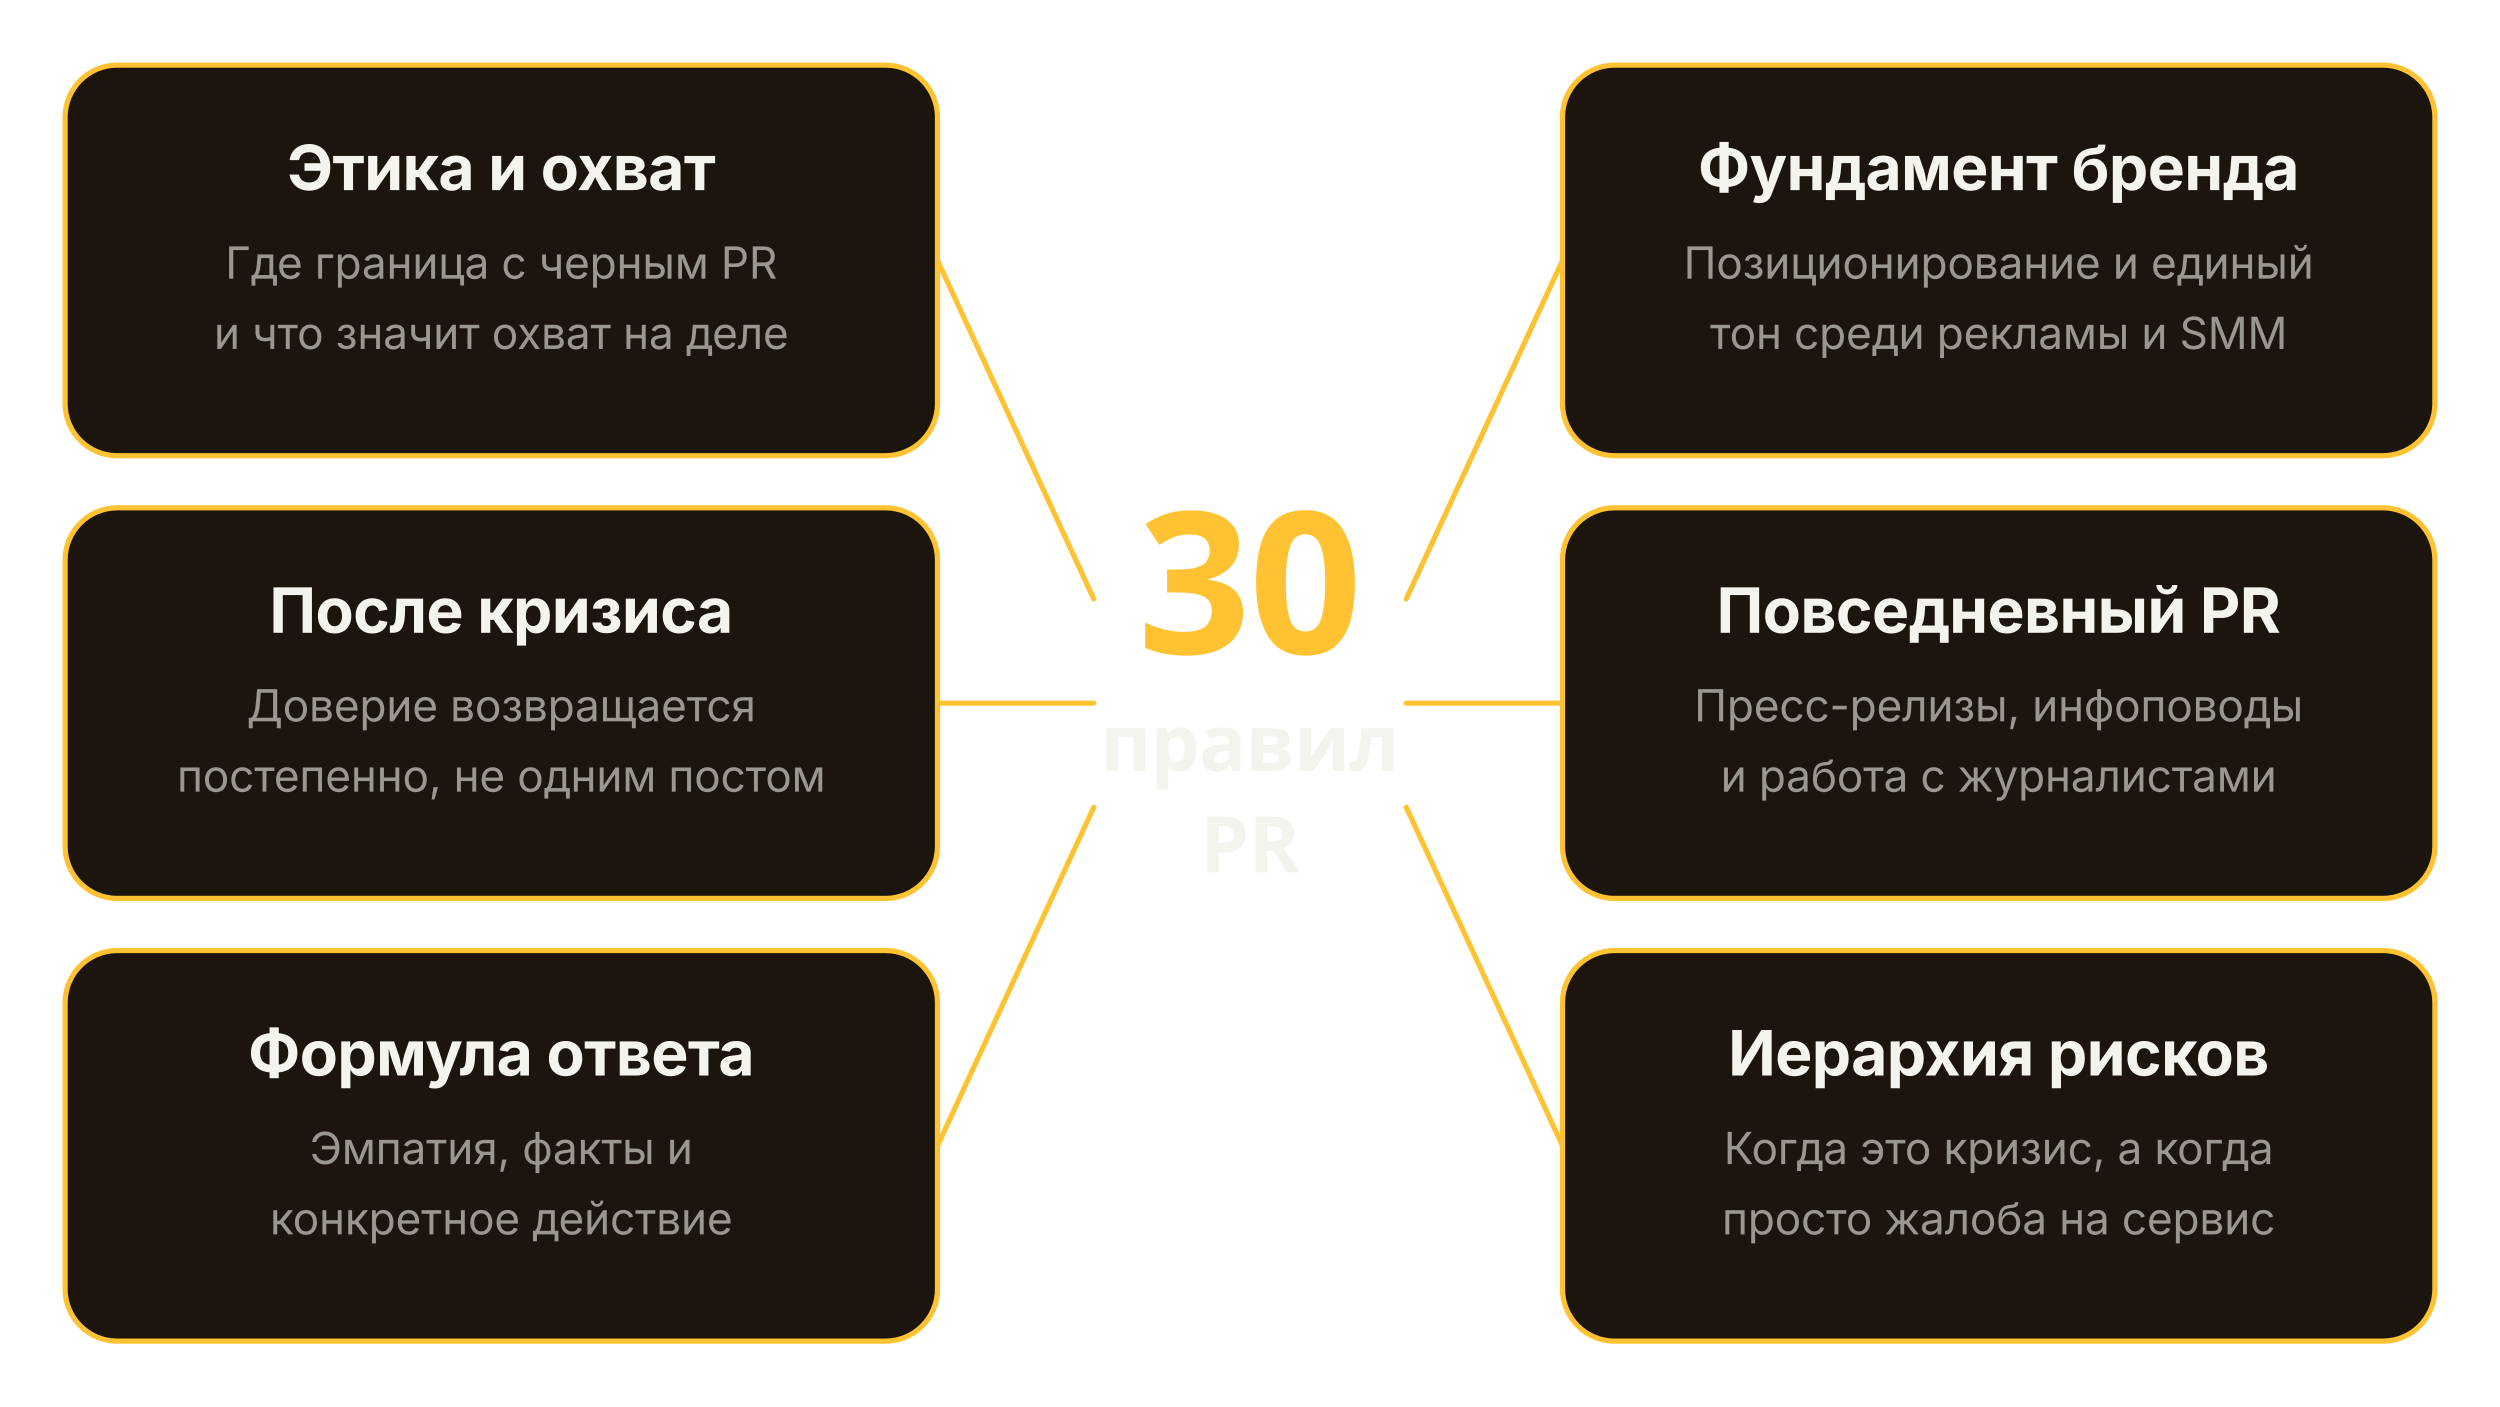
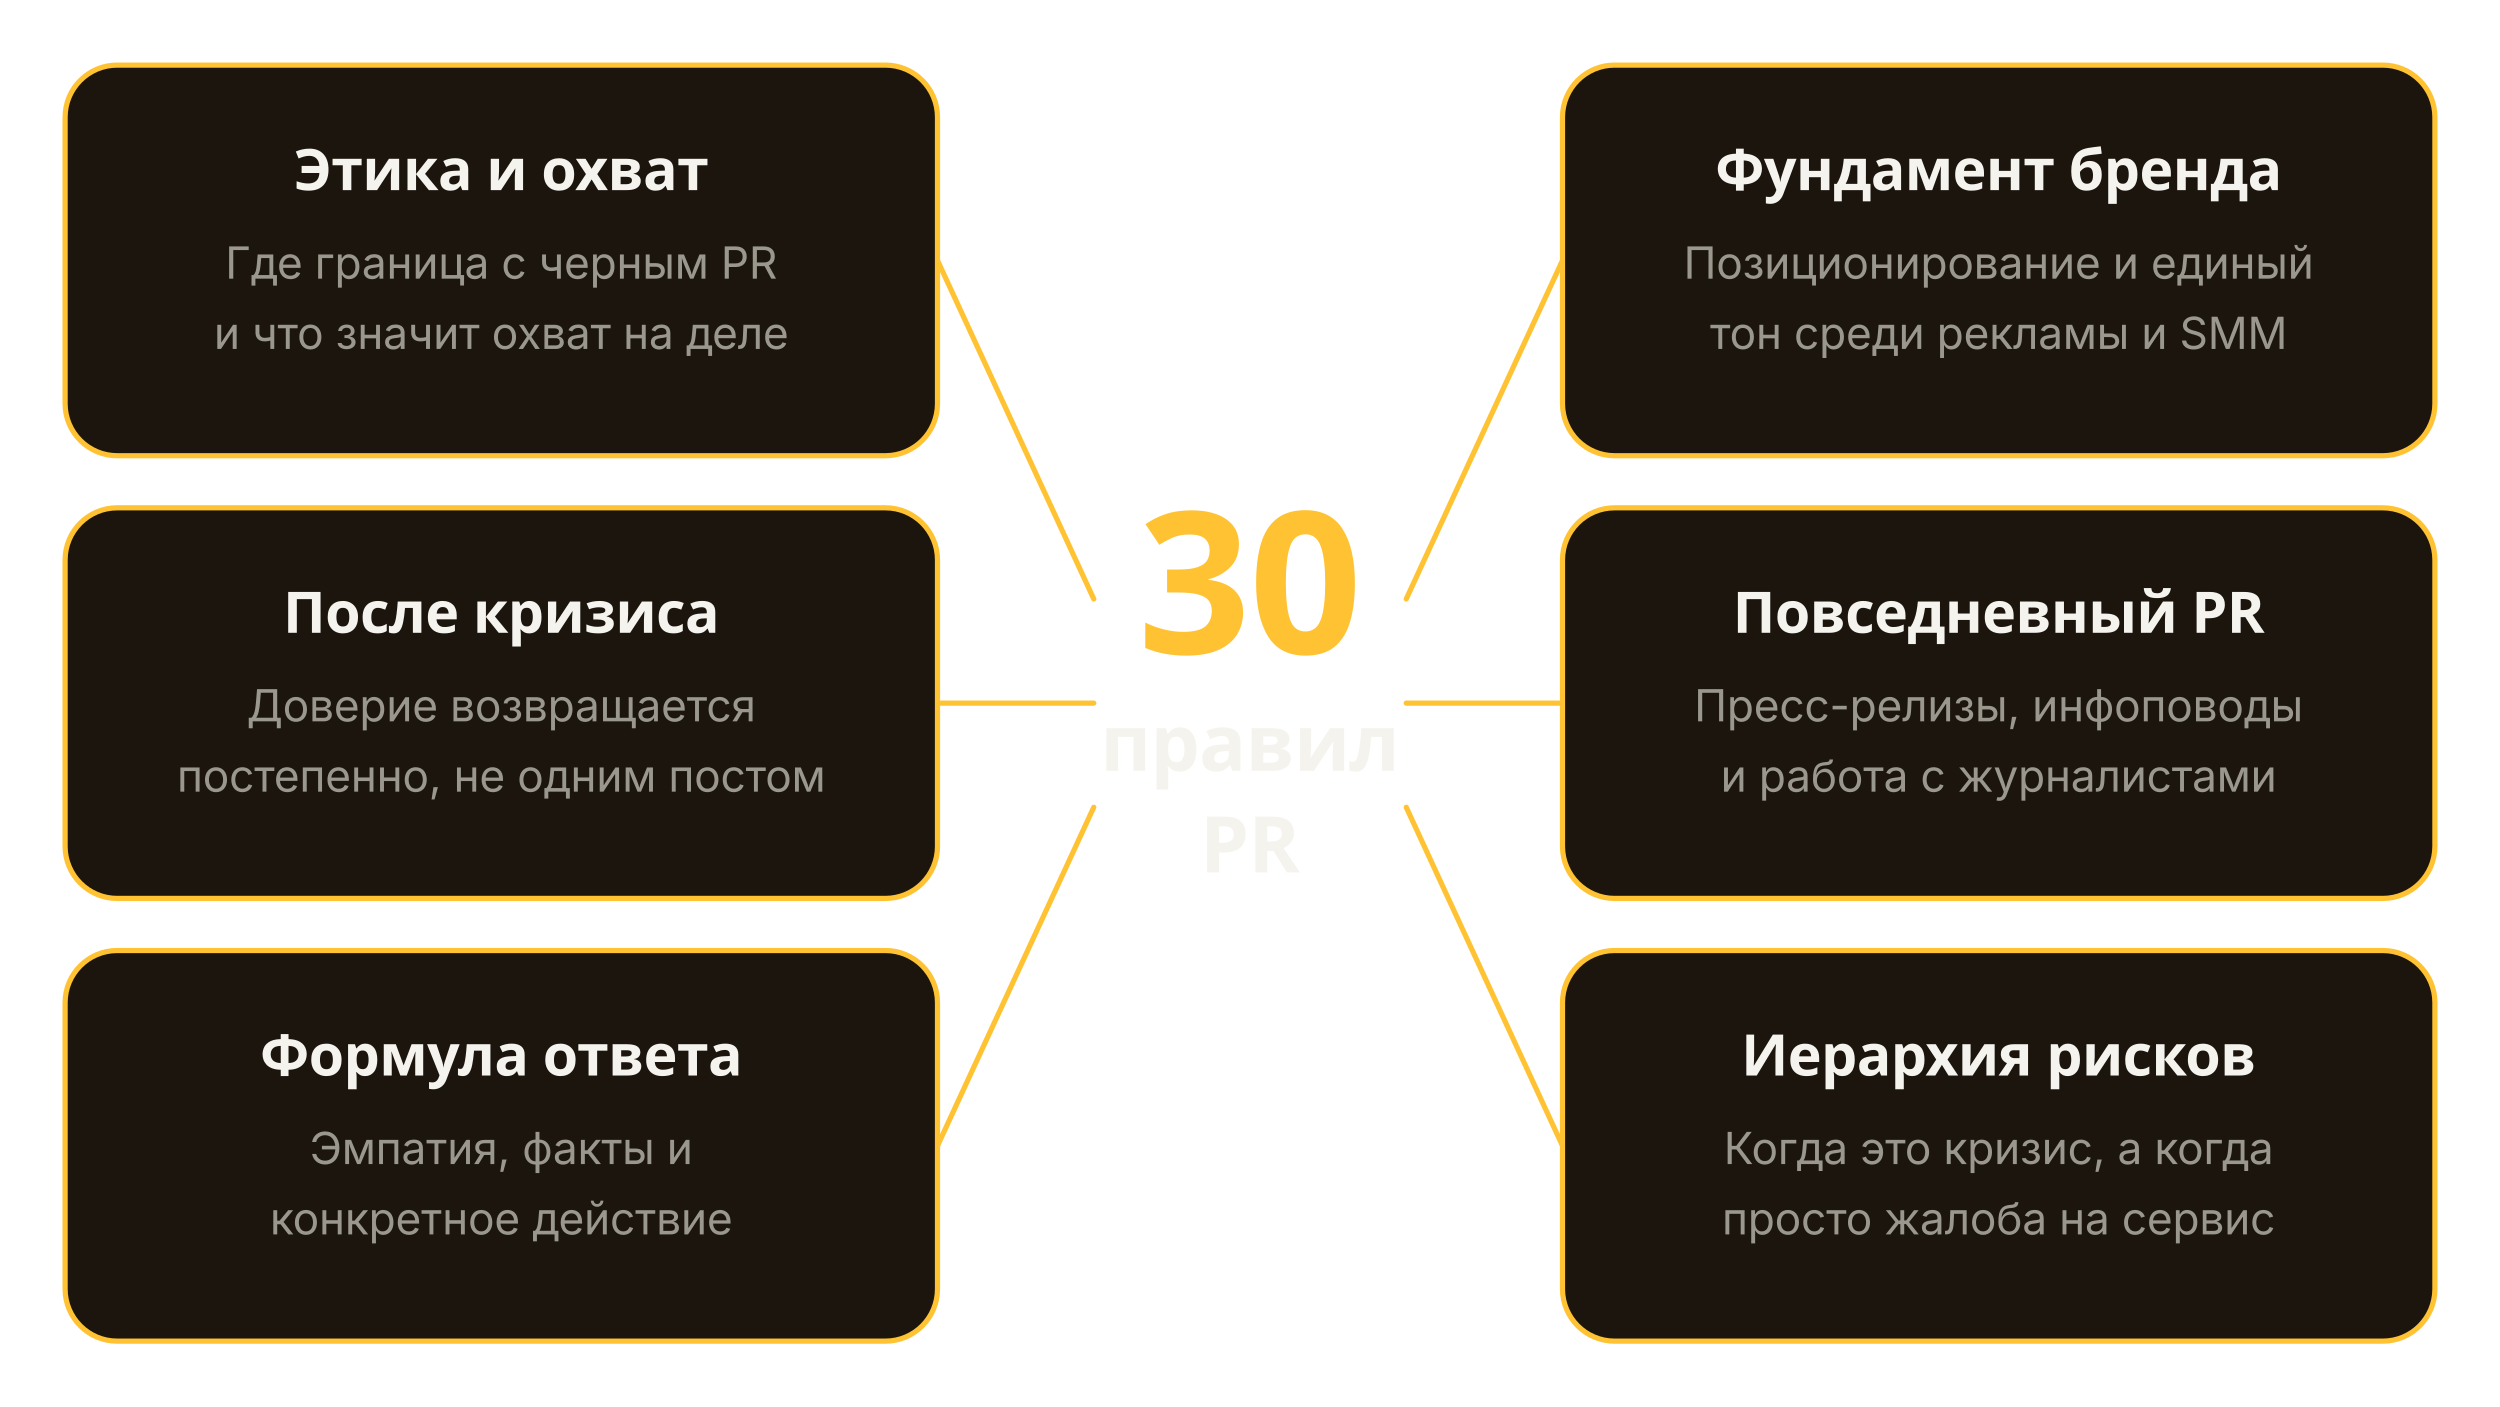
<svg xmlns="http://www.w3.org/2000/svg" viewBox="0 0 960 540" width="100%" height="auto" style="display:block;width:100%;height:auto;" role="img" aria-labelledby="illus-title illus-desc">
  <style>
    .kr-hub-number {
      font-family: "Unbounded", sans-serif;
      font-weight: 700;
      font-size: 76px;
      letter-spacing: -0.01em;
      text-anchor: middle;
      fill: #ffc233;
    }
    .kr-hub-word {
      font-family: "Unbounded", sans-serif;
      font-weight: 600;
      font-size: 30px;
      letter-spacing: -0.01em;
      text-anchor: middle;
      fill: #f4f3ee;
    }
    .kr-chip-label {
-       font-family: "Inter", sans-serif;
+       font-family: "Unbounded", sans-serif;
      font-weight: 700;
-       font-size: 24px;
+       font-size: 22px;
      letter-spacing: -0.01em;
      text-anchor: middle;
      fill: #f4f3ee;
    }
    .kr-chip-desc {
      font-family: "Inter", sans-serif;
      font-weight: 400;
      font-size: 17px;
      letter-spacing: -0.005em;
      text-anchor: middle;
      fill: #9a988e;
    }
  </style>
  <line x1="540" y1="230" x2="600" y2="100" stroke="#ffc233" stroke-width="2" stroke-linecap="round" />
  <line x1="540" y1="270" x2="600" y2="270" stroke="#ffc233" stroke-width="2" stroke-linecap="round" />
  <line x1="540" y1="310" x2="600" y2="440" stroke="#ffc233" stroke-width="2" stroke-linecap="round" />
  <line x1="420" y1="230" x2="360" y2="100" stroke="#ffc233" stroke-width="2" stroke-linecap="round" />
  <line x1="420" y1="270" x2="360" y2="270" stroke="#ffc233" stroke-width="2" stroke-linecap="round" />
  <line x1="420" y1="310" x2="360" y2="440" stroke="#ffc233" stroke-width="2" stroke-linecap="round" />
  <g>
    <text x="480" y="251" class="kr-hub-number">30</text>
    <text x="480" y="296" class="kr-hub-word">правил</text>
    <text x="480" y="335" class="kr-hub-word">PR</text>
  </g>
  <g>
    <rect x="600" y="25" width="335" height="150" rx="20" fill="#1c150d" stroke="#ffc233" stroke-width="2" />
    <text x="767.5" y="73" class="kr-chip-label">Фундамент бренда</text>
    <text x="767.5" y="107" class="kr-chip-desc">Позиционирование и единый</text>
    <text x="767.5" y="134" class="kr-chip-desc">тон среди рекламы и SMM</text>
  </g>
  <g>
    <rect x="600" y="195" width="335" height="150" rx="20" fill="#1c150d" stroke="#ffc233" stroke-width="2" />
    <text x="767.5" y="243" class="kr-chip-label">Повседневный PR</text>
    <text x="767.5" y="277" class="kr-chip-desc">Пресс-релизы, инфоповоды</text>
    <text x="767.5" y="304" class="kr-chip-desc">и работа с журналистами</text>
  </g>
  <g>
    <rect x="600" y="365" width="335" height="150" rx="20" fill="#1c150d" stroke="#ffc233" stroke-width="2" />
    <text x="767.5" y="413" class="kr-chip-label">Иерархия рисков</text>
    <text x="767.5" y="447" class="kr-chip-desc">Когда это кризис, а когда</text>
    <text x="767.5" y="474" class="kr-chip-desc">просто жалоба на сервис</text>
  </g>
  <g>
    <rect x="25" y="365" width="335" height="150" rx="20" fill="#1c150d" stroke="#ffc233" stroke-width="2" />
    <text x="192.5" y="413" class="kr-chip-label">Формула ответа</text>
    <text x="192.5" y="447" class="kr-chip-desc">Эмпатия, факты и</text>
    <text x="192.5" y="474" class="kr-chip-desc">конкретное действие</text>
  </g>
  <g>
    <rect x="25" y="195" width="335" height="150" rx="20" fill="#1c150d" stroke="#ffc233" stroke-width="2" />
    <text x="192.5" y="243" class="kr-chip-label">После кризиса</text>
    <text x="192.5" y="277" class="kr-chip-desc">Доверие возвращается</text>
    <text x="192.5" y="304" class="kr-chip-desc">постепенно, не одним постом</text>
  </g>
  <g>
    <rect x="25" y="25" width="335" height="150" rx="20" fill="#1c150d" stroke="#ffc233" stroke-width="2" />
    <text x="192.5" y="73" class="kr-chip-label">Этика и охват</text>
    <text x="192.5" y="107" class="kr-chip-desc">Где граница с черным PR</text>
    <text x="192.5" y="134" class="kr-chip-desc">и что значит охват на деле</text>
  </g>
</svg>
